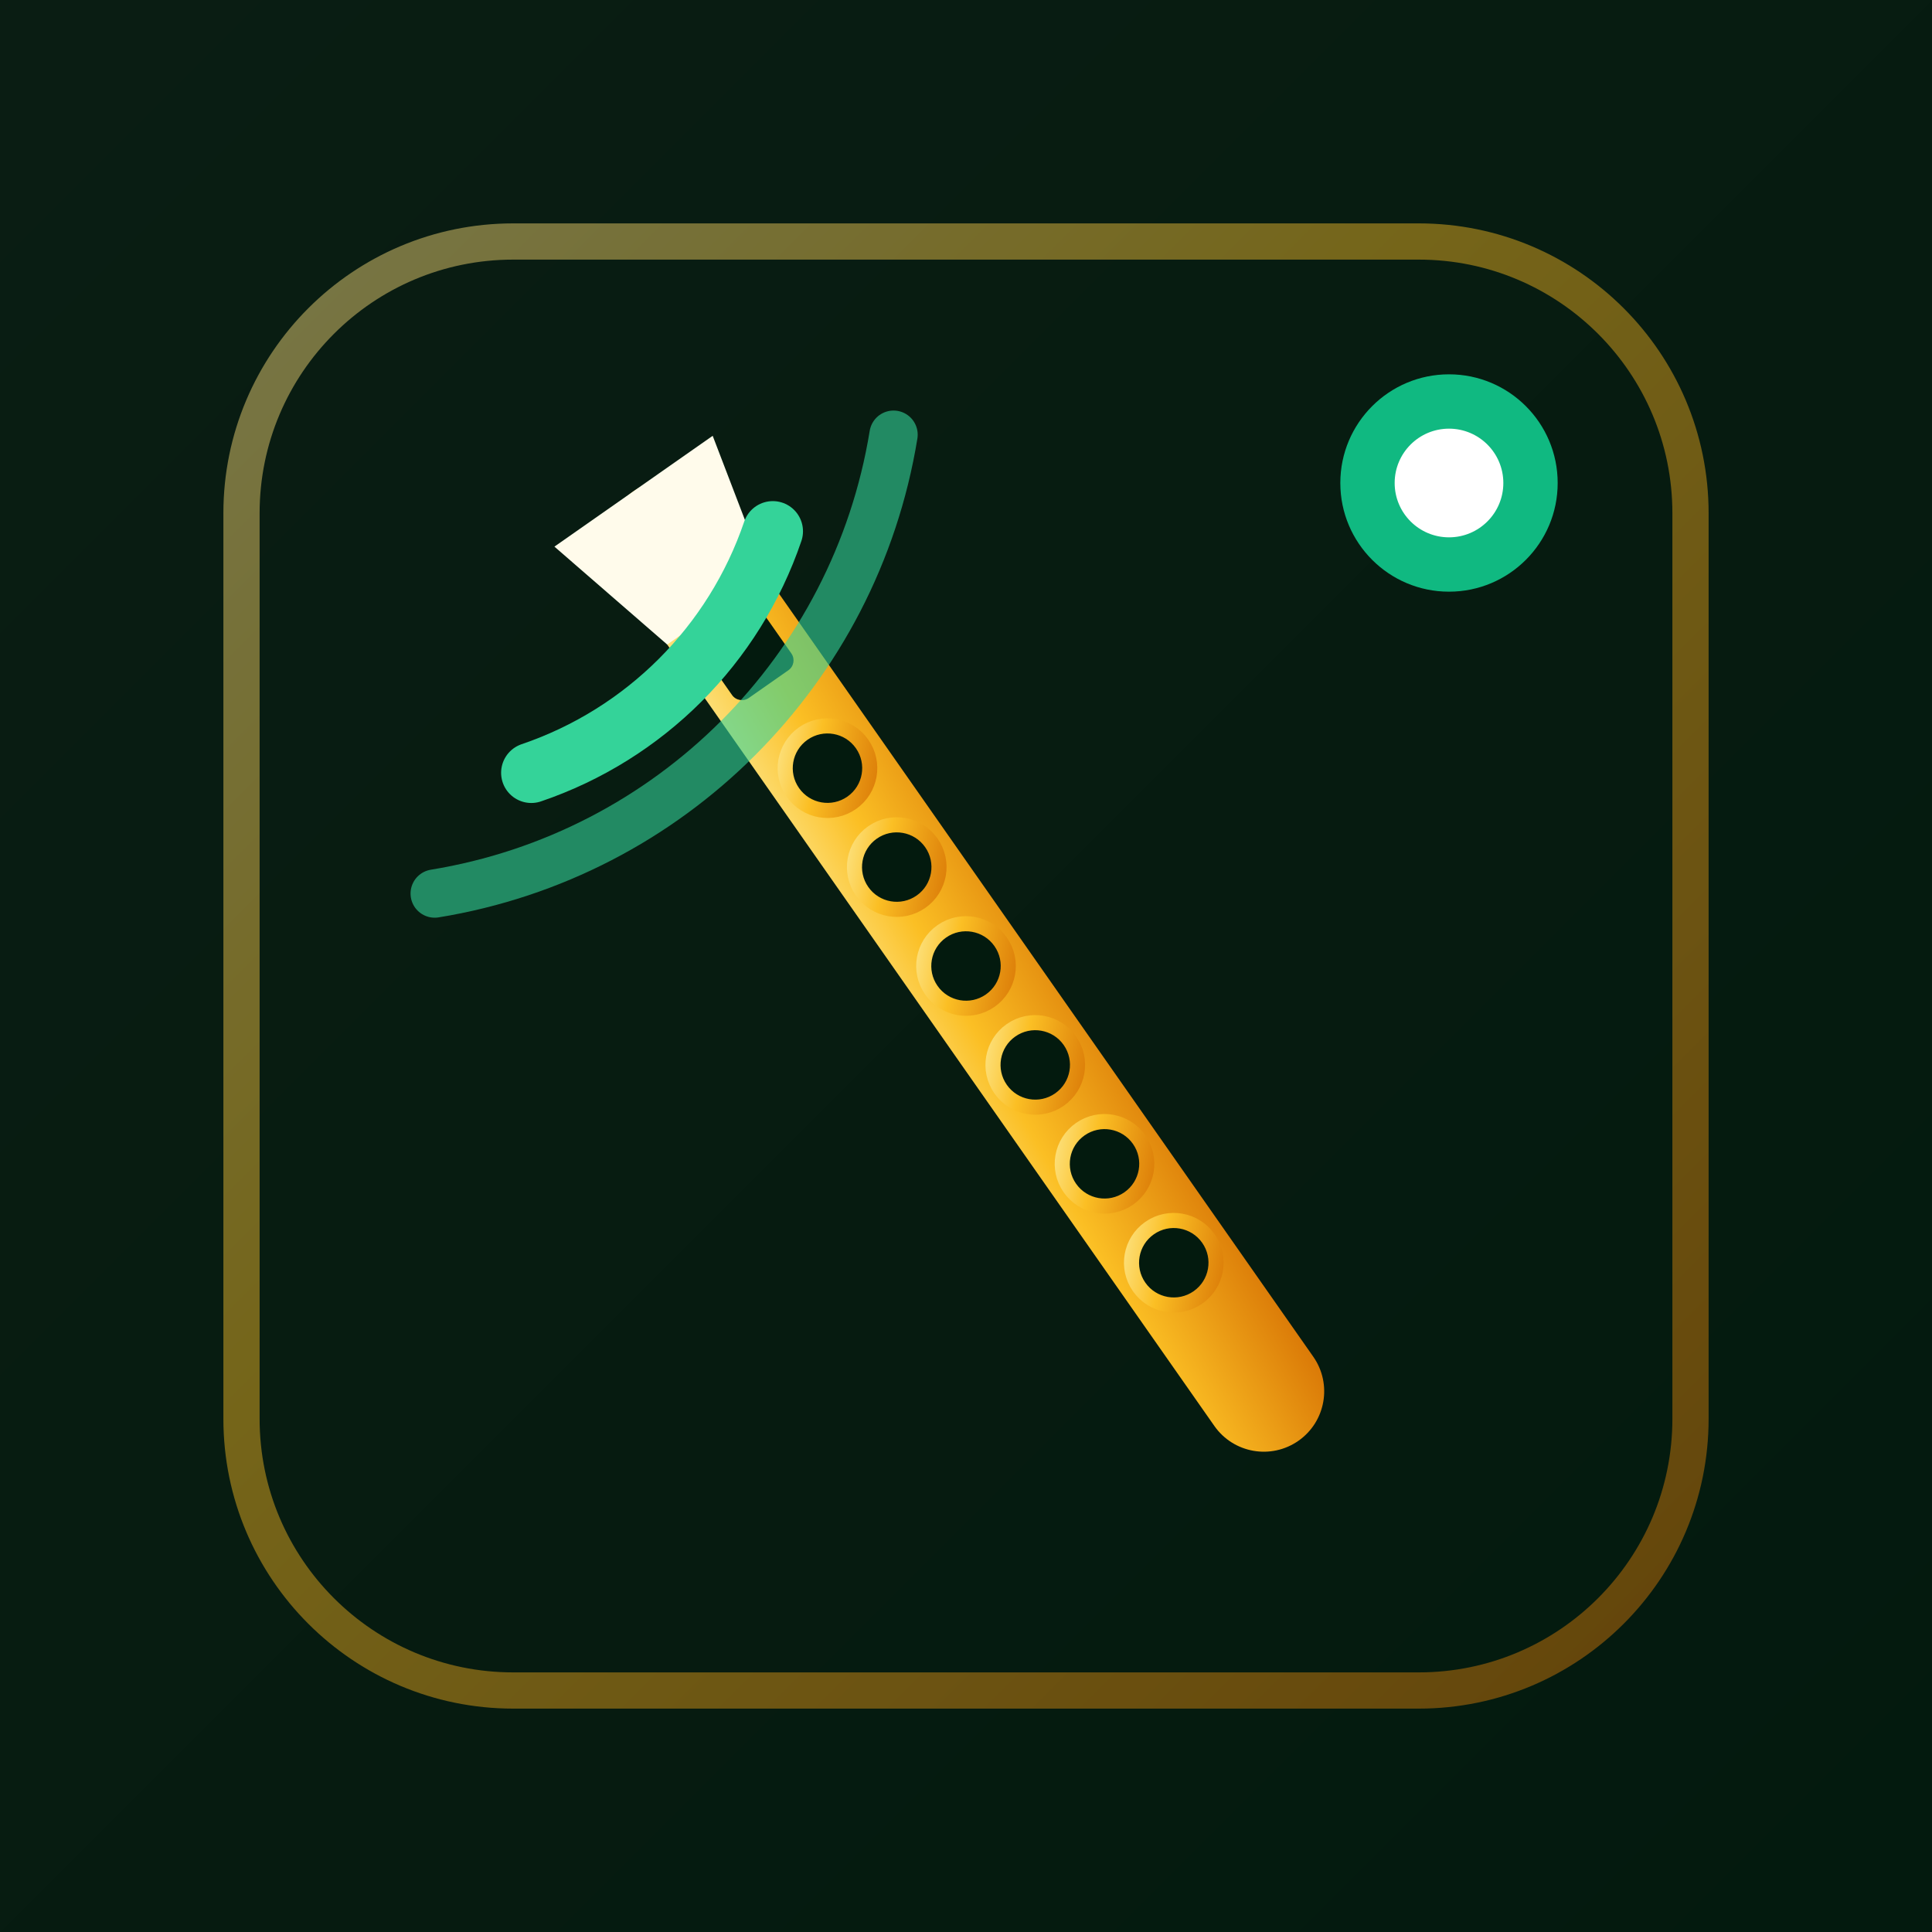
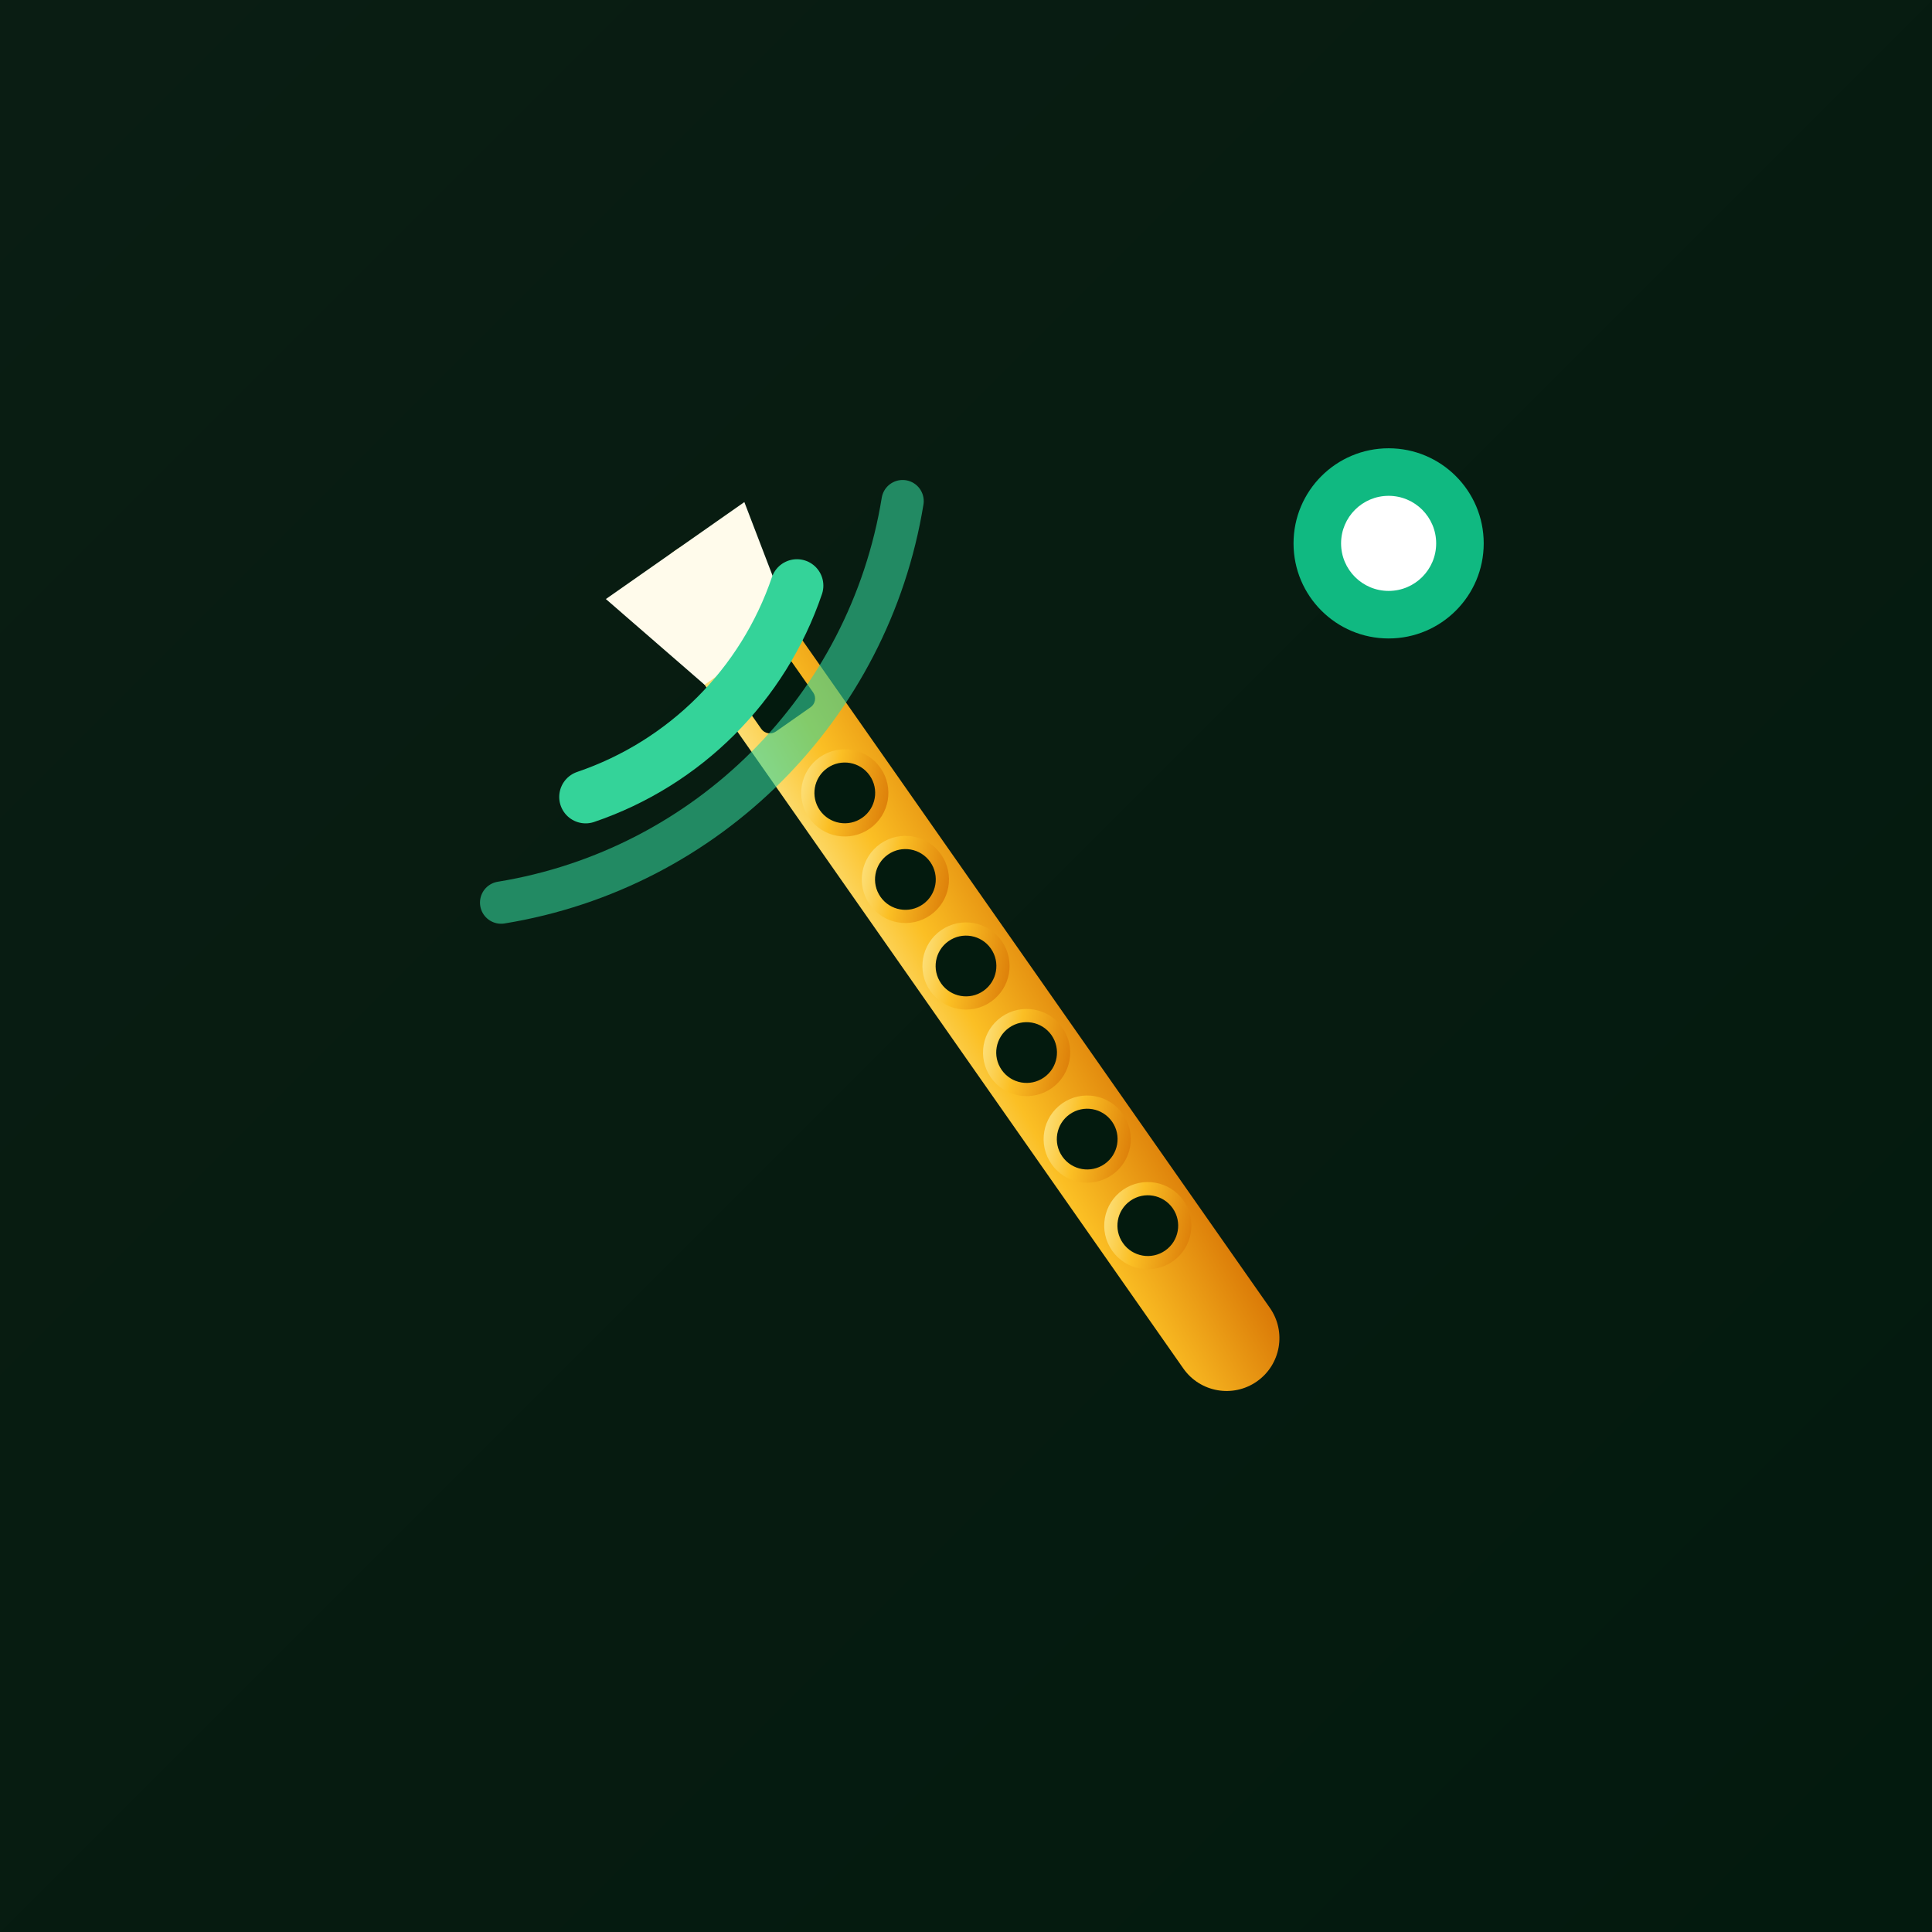
<svg xmlns="http://www.w3.org/2000/svg" viewBox="0 0 512 512">
  <defs>
    <linearGradient id="pwaBgMask" x1="0%" y1="0%" x2="100%" y2="100%">
      <stop offset="0%" stop-color="#0a1d13" />
      <stop offset="100%" stop-color="#031a0e" />
    </linearGradient>
    <linearGradient id="pwaGoldMask" x1="0%" y1="0%" x2="100%" y2="100%">
      <stop offset="0%" stop-color="#fde68a" />
      <stop offset="40%" stop-color="#fbbf24" />
      <stop offset="100%" stop-color="#d97706" />
    </linearGradient>
  </defs>
  <rect width="512" height="512" fill="url(#pwaBgMask)" />
-   <g transform="translate(51.2, 51.2) scale(0.8)">
-     <rect width="480" height="480" x="16" y="16" rx="90" fill="none" stroke="url(#pwaGoldMask)" stroke-width="12" opacity="0.45" />
+   <g transform="translate(76.8, 76.8) scale(0.70)">
    <g transform="translate(256, 256) rotate(-35) translate(-256, -256)">
      <rect x="236" y="64" width="40" height="384" rx="20" fill="url(#pwaGoldMask)" />
      <path d="M224,64 L288,64 L276,112 L236,112 Z" fill="#fffbeb" />
      <rect x="244" y="120" width="24" height="22" rx="4" fill="#031a0e" />
      <circle cx="256" cy="176" r="14" fill="#031a0e" stroke="url(#pwaGoldMask)" stroke-width="5" />
      <circle cx="256" cy="216" r="14" fill="#031a0e" stroke="url(#pwaGoldMask)" stroke-width="5" />
      <circle cx="256" cy="256" r="14" fill="#031a0e" stroke="url(#pwaGoldMask)" stroke-width="5" />
      <circle cx="256" cy="296" r="14" fill="#031a0e" stroke="url(#pwaGoldMask)" stroke-width="5" />
      <circle cx="256" cy="336" r="14" fill="#031a0e" stroke="url(#pwaGoldMask)" stroke-width="5" />
      <circle cx="256" cy="376" r="14" fill="#031a0e" stroke="url(#pwaGoldMask)" stroke-width="5" />
    </g>
    <path d="M112,192 A128,128 0 0,0 192,112" fill="none" stroke="#34d399" stroke-width="20" stroke-linecap="round" />
    <path d="M80,232 A184,184 0 0,0 232,80" fill="none" stroke="#34d399" stroke-width="16" stroke-linecap="round" opacity="0.6" />
    <circle cx="416" cy="96" r="36" fill="#10b981" />
    <circle cx="416" cy="96" r="18" fill="#ffffff" />
  </g>
</svg>
